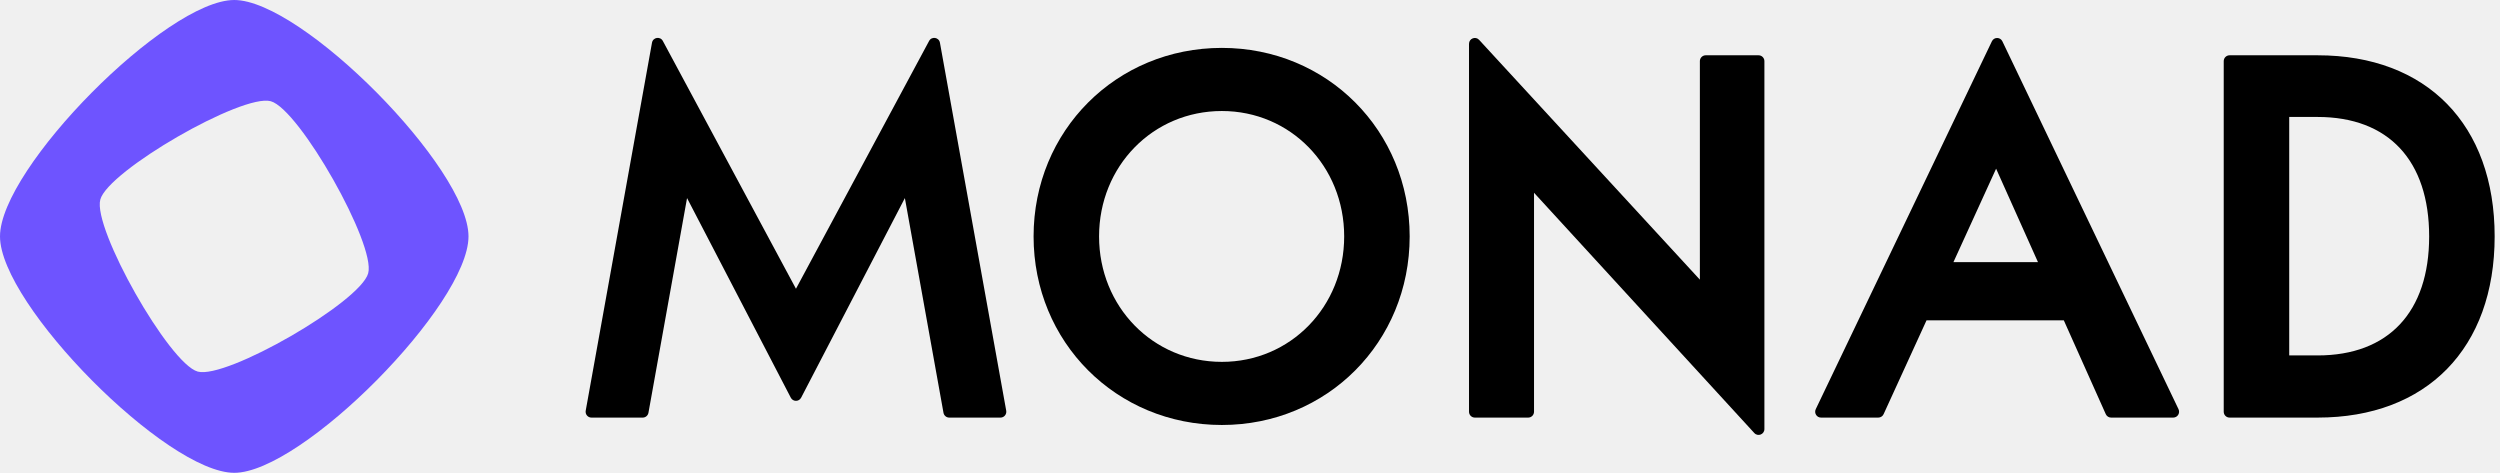
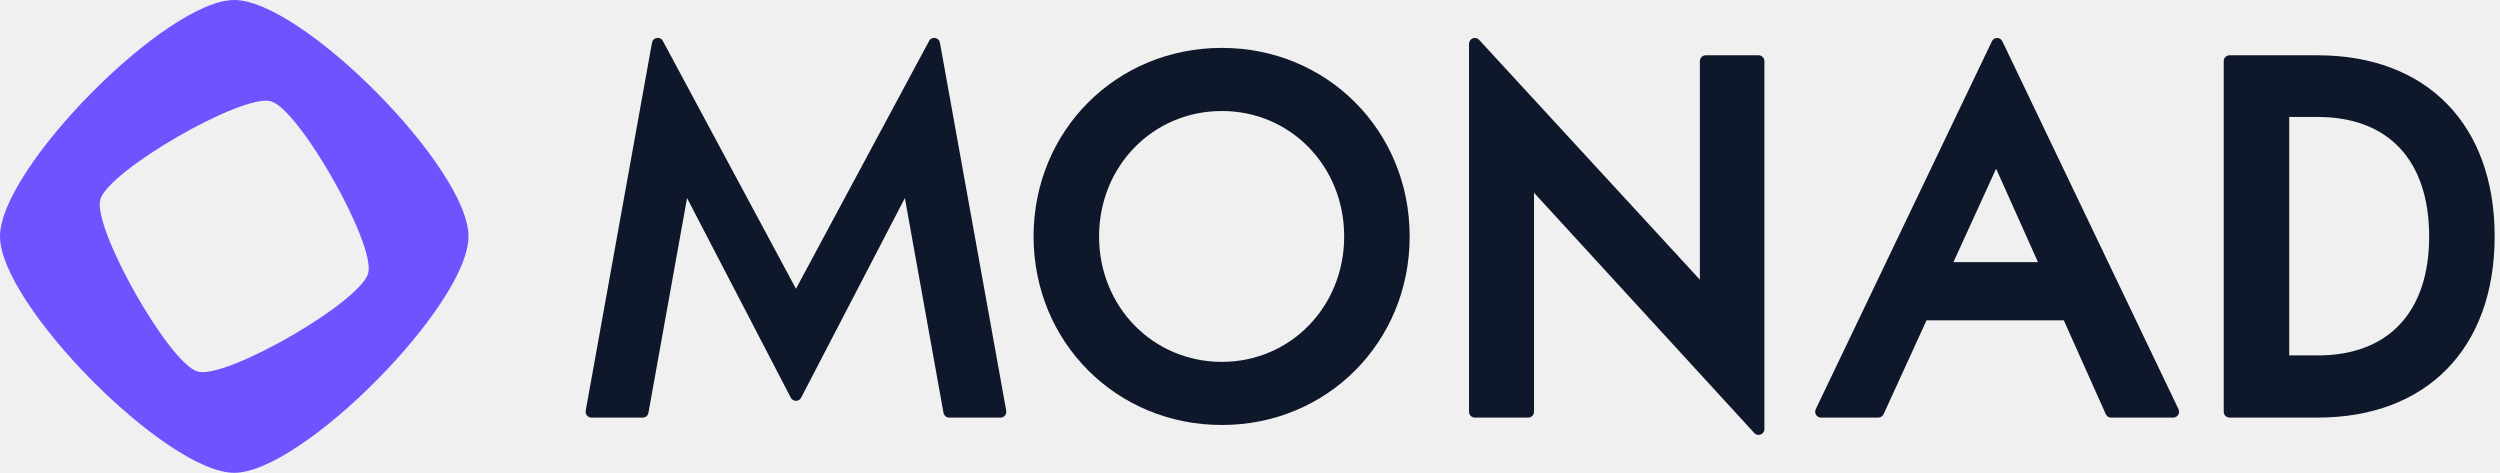
<svg xmlns="http://www.w3.org/2000/svg" width="423" height="80" viewBox="0 0 423 80" fill="none">
+   <style>
+   .monad-text { fill: #0f172a; }
+   @media (prefers-color-scheme: dark) {
+     .monad-text { fill: #ffffff; }
+   }
+ </style>
  <path d="M39.635 0C28.189 0 0 28.448 0 40C0 51.551 28.189 80 39.635 80C51.081 80 79.27 51.551 79.27 40C79.27 28.449 51.081 0 39.635 0ZM33.458 62.873C28.632 61.546 15.655 38.637 16.971 33.766C18.286 28.895 40.985 15.8 45.812 17.127C50.638 18.454 63.615 41.362 62.299 46.233C60.984 51.105 38.285 64.201 33.458 62.873Z" fill="#6E54FF" />
-   <path d="M134.674 48.865V48.851L112.153 6.931C111.71 6.105 110.484 6.303 110.318 7.227L99.102 69.485C98.992 70.095 99.457 70.657 100.071 70.657H108.749C109.225 70.657 109.633 70.313 109.718 69.84L116.249 33.514L133.805 67.291C134.174 68 135.181 68 135.55 67.291L153.105 33.514L159.637 69.84C159.722 70.313 160.13 70.657 160.606 70.657H169.283C169.898 70.657 170.362 70.095 170.252 69.485L159.037 7.227C158.87 6.303 157.645 6.105 157.202 6.931L134.674 48.865Z" fill="black" />
-   <path d="M206.74 8.104C188.875 8.104 174.882 22.113 174.882 40.002C174.882 57.89 188.875 71.908 206.74 71.908C224.557 71.908 238.516 57.894 238.516 40.002C238.516 22.109 224.557 8.104 206.74 8.104ZM206.74 61.227C195.09 61.227 185.963 51.903 185.963 40.002C185.963 28.101 195.09 18.784 206.74 18.784C218.343 18.784 227.435 28.105 227.435 40.002C227.435 51.899 218.342 61.227 206.74 61.227Z" fill="black" />
-   <path d="M287.618 47.319L250.263 6.741C249.653 6.08 248.556 6.515 248.556 7.418V69.663C248.556 70.212 248.997 70.657 249.541 70.657H258.572C259.116 70.657 259.557 70.212 259.557 69.663V32.615L296.829 73.269C297.438 73.933 298.537 73.498 298.537 72.594V10.349C298.537 9.8 298.096 9.355 297.552 9.355H288.603C288.059 9.355 287.618 9.8 287.618 10.349V47.319Z" fill="black" />
-   <path d="M308.113 70.656H317.81C318.194 70.656 318.543 70.431 318.704 70.079L325.968 54.203H349.197L356.297 70.072C356.456 70.427 356.808 70.656 357.195 70.656H367.716C368.442 70.656 368.919 69.89 368.603 69.23L338.801 6.989C338.443 6.24 337.386 6.24 337.028 6.989L307.226 69.23C306.91 69.89 307.387 70.656 308.113 70.656ZM330.522 44.352L337.741 28.541L344.825 44.352H330.522Z" fill="black" />
-   <path d="M392.141 9.355H377.239C376.695 9.355 376.254 9.8 376.254 10.349V69.662C376.254 70.211 376.695 70.656 377.239 70.656H392.141C410.615 70.656 422.095 58.911 422.095 40.002C422.095 21.092 410.615 9.355 392.141 9.355ZM392.141 60.139H387.336V19.79H392.141C404.134 19.79 411.013 27.157 411.013 40.002C411.013 52.799 404.134 60.139 392.141 60.139Z" fill="black" />
+   <g class="monad-text" fill="currentColor">
+     <path d="M134.674 48.865V48.851L112.153 6.931C111.71 6.105 110.484 6.303 110.318 7.227L99.102 69.485C98.992 70.095 99.457 70.657 100.071 70.657H108.749C109.225 70.657 109.633 70.313 109.718 69.84L116.249 33.514L133.805 67.291C134.174 68 135.181 68 135.55 67.291L153.105 33.514L159.637 69.84C159.722 70.313 160.13 70.657 160.606 70.657H169.283C169.898 70.657 170.362 70.095 170.252 69.485L159.037 7.227C158.87 6.303 157.645 6.105 157.202 6.931L134.674 48.865Z" />
+     <path d="M206.74 8.104C188.875 8.104 174.882 22.113 174.882 40.002C174.882 57.89 188.875 71.908 206.74 71.908C224.557 71.908 238.516 57.894 238.516 40.002C238.516 22.109 224.557 8.104 206.74 8.104ZM206.74 61.227C195.09 61.227 185.963 51.903 185.963 40.002C185.963 28.101 195.09 18.784 206.74 18.784C218.343 18.784 227.435 28.105 227.435 40.002C227.435 51.899 218.342 61.227 206.74 61.227Z" />
+     <path d="M287.618 47.319L250.263 6.741C249.653 6.08 248.556 6.515 248.556 7.418V69.663C248.556 70.212 248.997 70.657 249.541 70.657H258.572C259.116 70.657 259.557 70.212 259.557 69.663V32.615L296.829 73.269C297.438 73.933 298.537 73.498 298.537 72.594V10.349C298.537 9.8 298.096 9.355 297.552 9.355H288.603C288.059 9.355 287.618 9.8 287.618 10.349V47.319Z" />
+     <path d="M308.113 70.656H317.81C318.194 70.656 318.543 70.431 318.704 70.079L325.968 54.203H349.197L356.297 70.072C356.456 70.427 356.808 70.656 357.195 70.656H367.716C368.442 70.656 368.919 69.89 368.603 69.23L338.801 6.989C338.443 6.24 337.386 6.24 337.028 6.989L307.226 69.23C306.91 69.89 307.387 70.656 308.113 70.656ZM330.522 44.352L337.741 28.541L344.825 44.352H330.522Z" />
+     <path d="M392.141 9.355H377.239C376.695 9.355 376.254 9.8 376.254 10.349V69.662C376.254 70.211 376.695 70.656 377.239 70.656H392.141C410.615 70.656 422.095 58.911 422.095 40.002C422.095 21.092 410.615 9.355 392.141 9.355ZM392.141 60.139H387.336V19.79H392.141C404.134 19.79 411.013 27.157 411.013 40.002C411.013 52.799 404.134 60.139 392.141 60.139Z" />
+   </g>
</svg>
